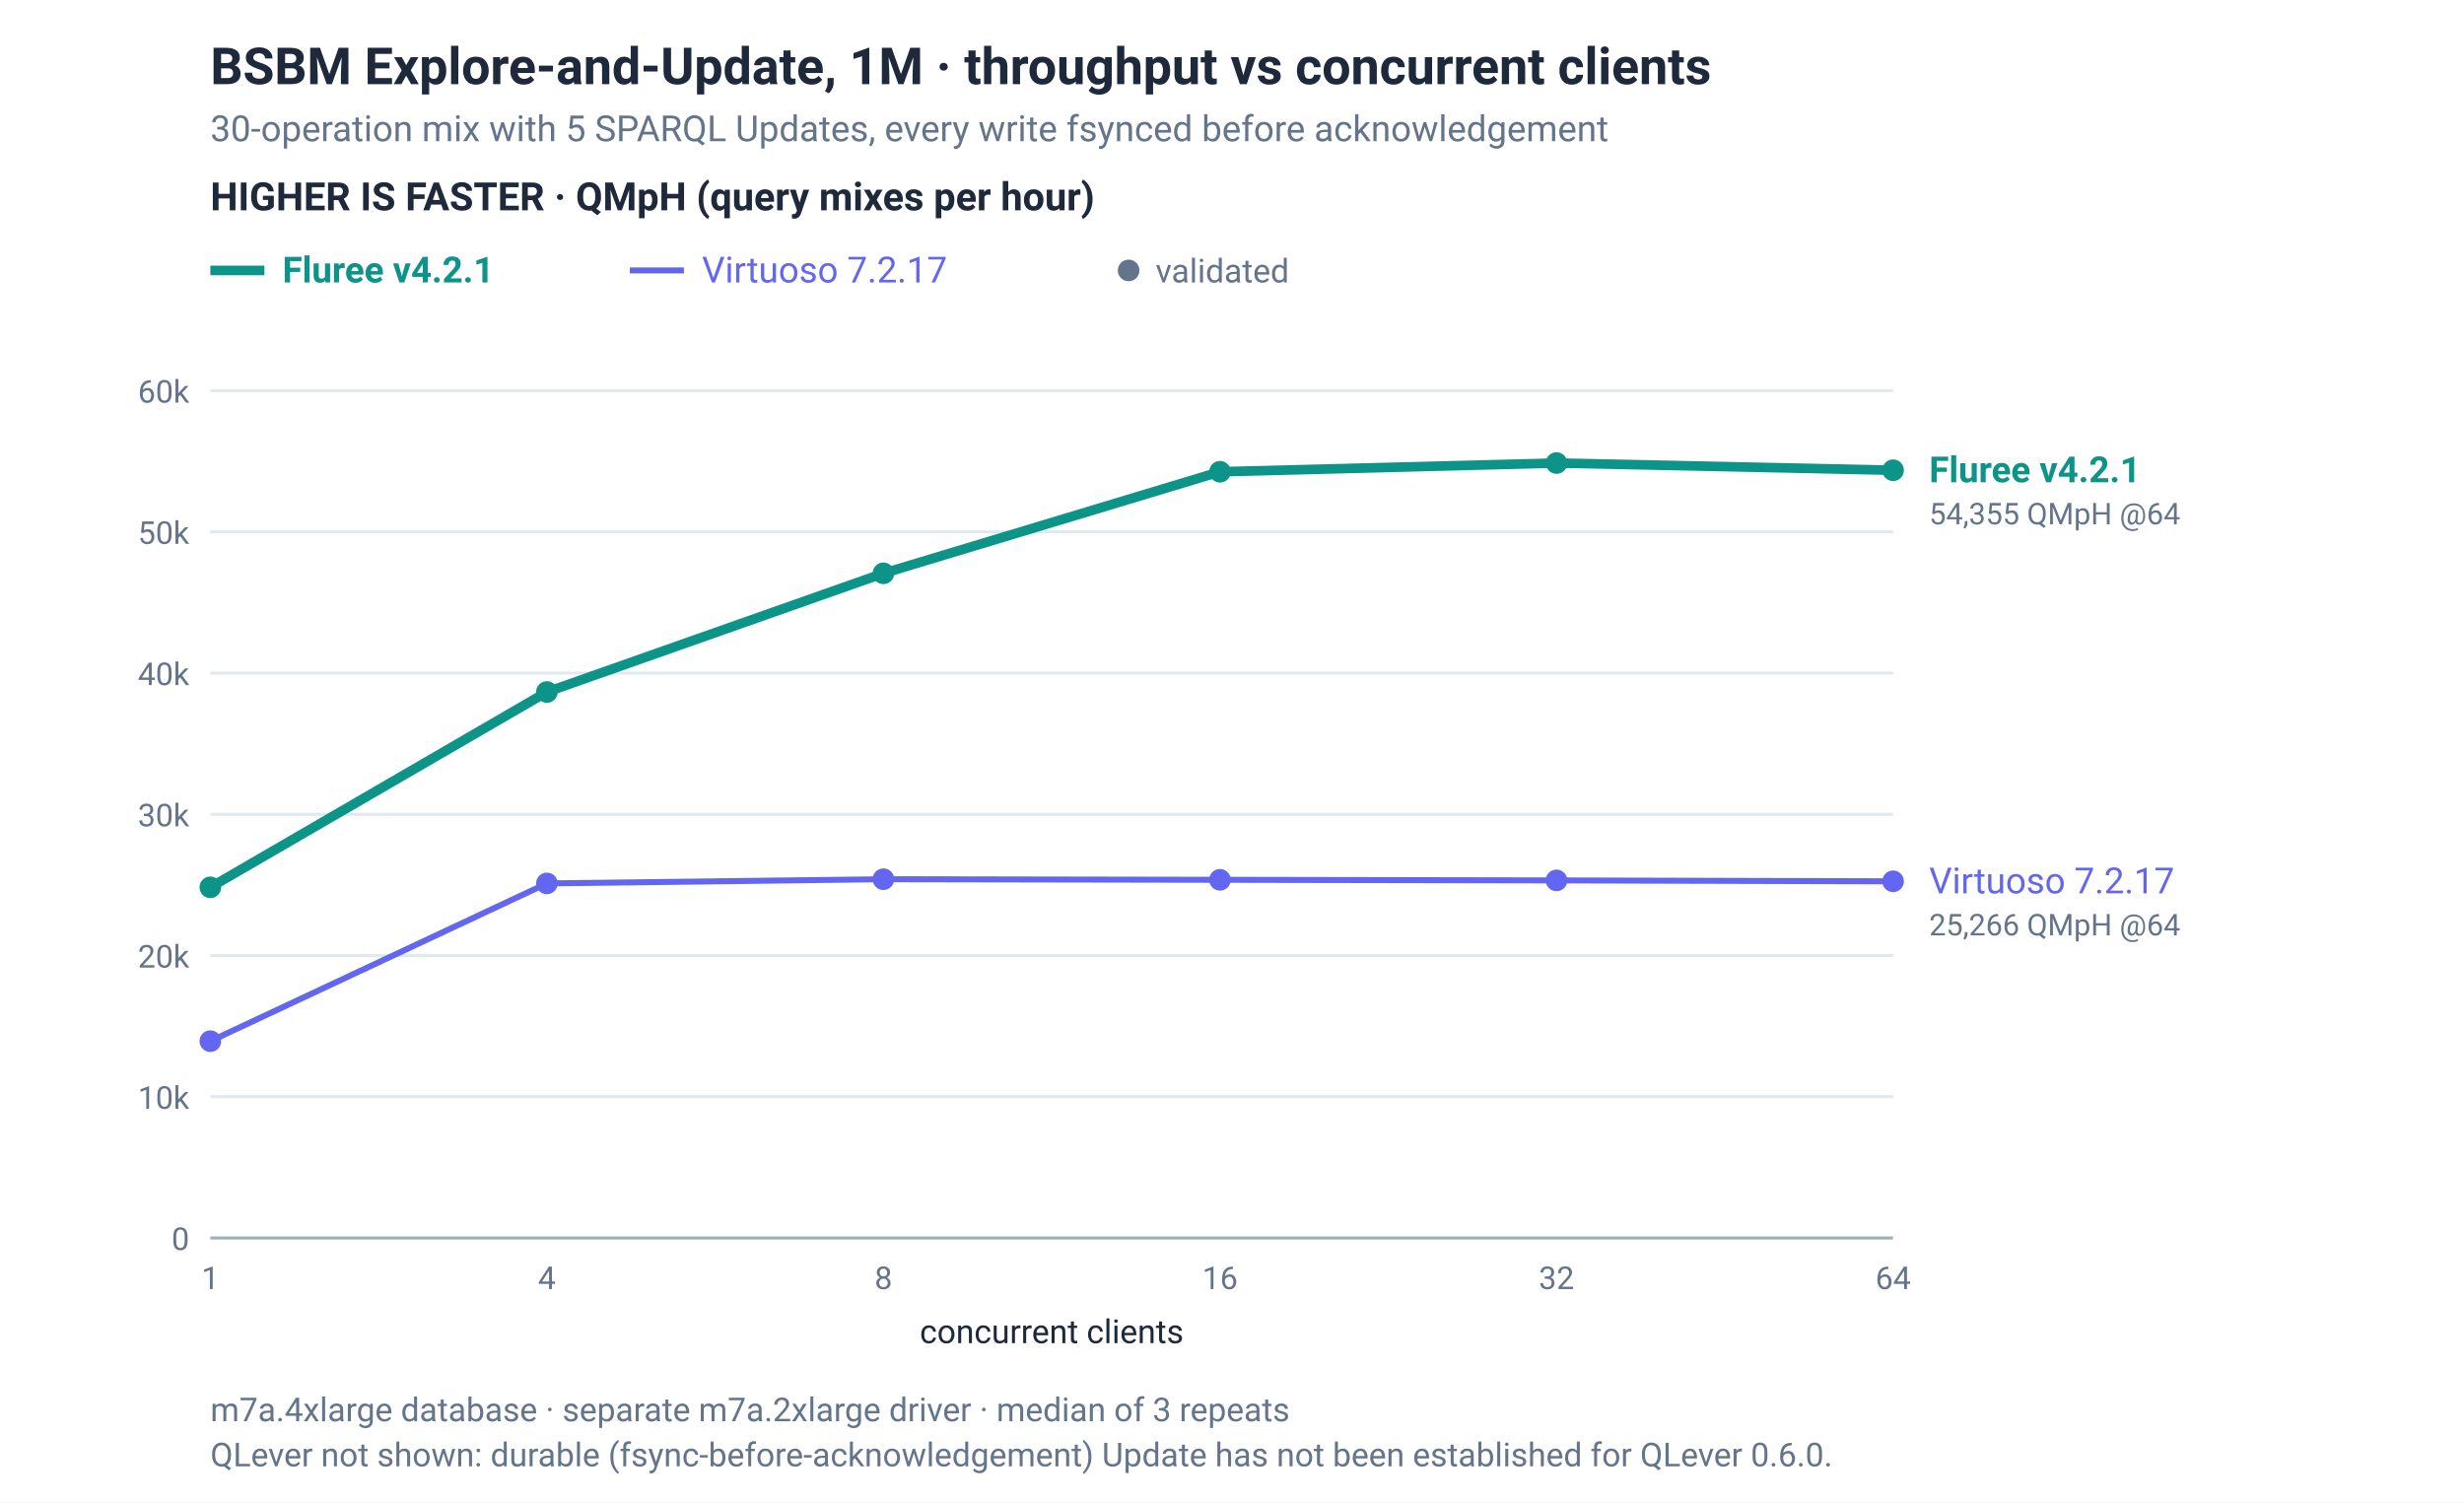
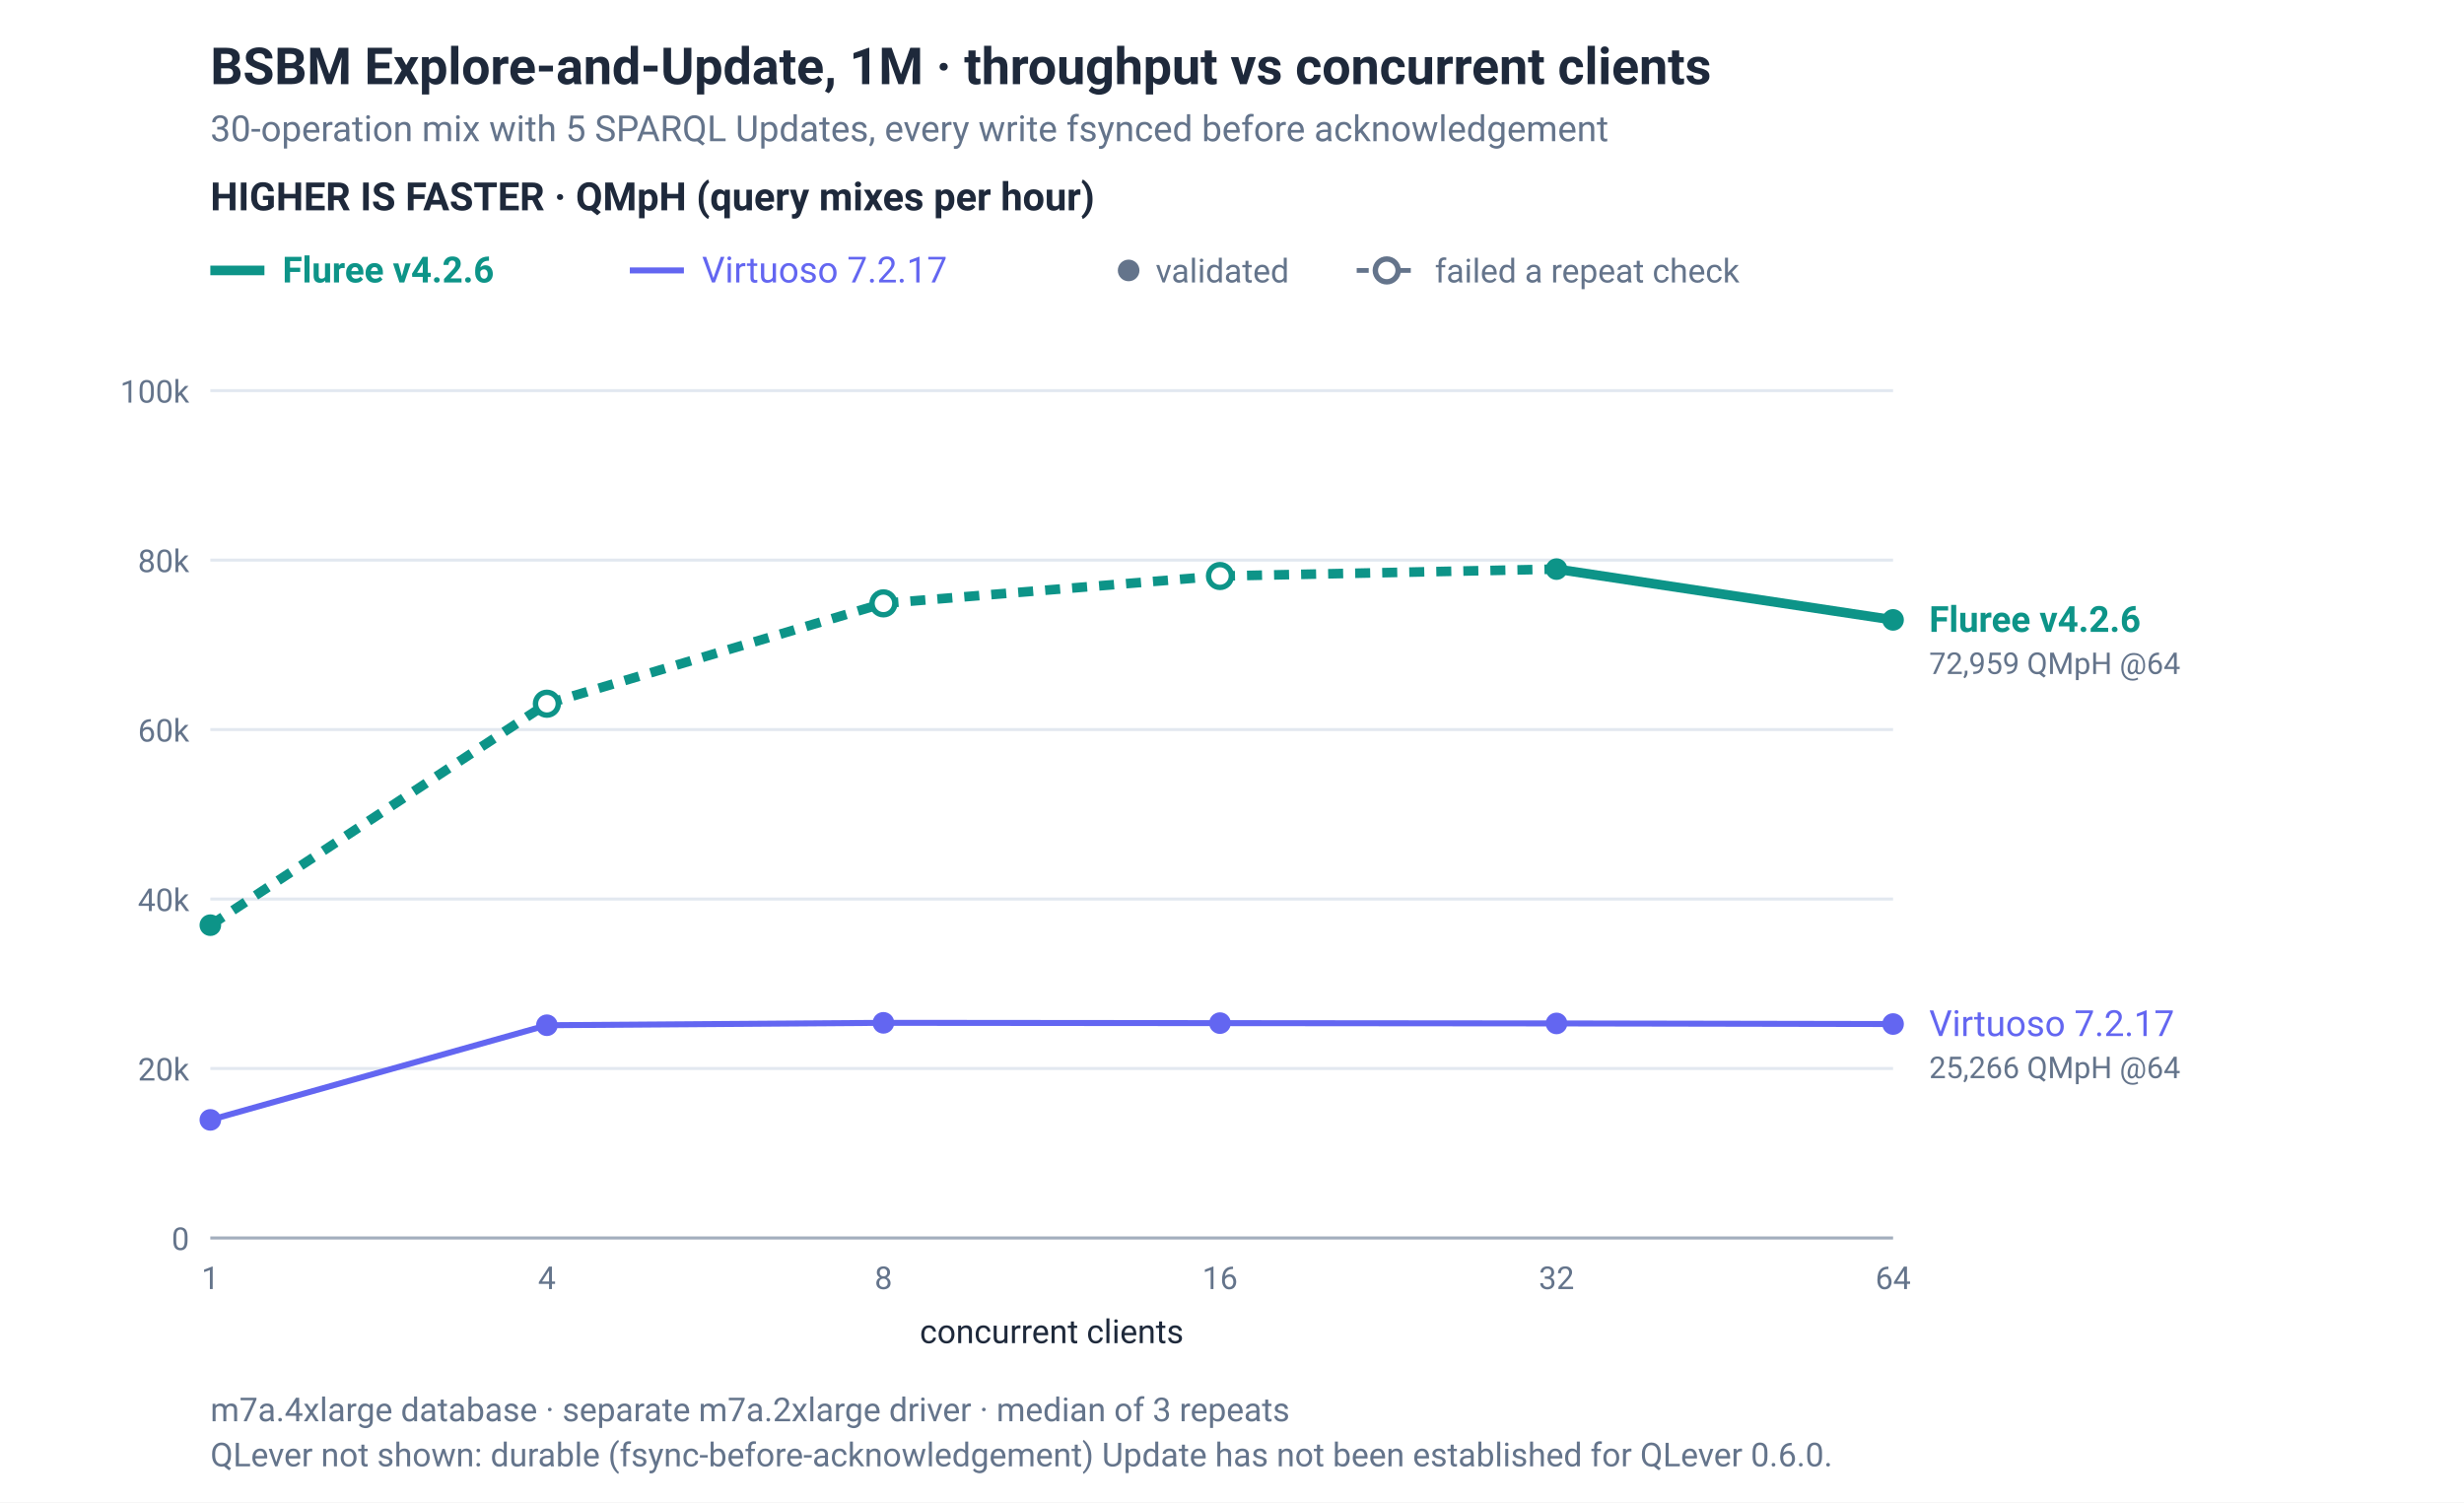
<svg xmlns="http://www.w3.org/2000/svg" width="820" height="500" viewBox="0 0 820 500" font-family="-apple-system,Segoe UI,Roboto,Helvetica,Arial,sans-serif">
  <rect width="820" height="500" fill="white" />
  <text x="70" y="28" font-size="17" font-weight="700" fill="#1e293b">BSBM Explore-and-Update, 1M · throughput vs concurrent clients</text>
  <text x="70" y="47" font-size="12" fill="#64748b">30-operation mix with 5 SPARQL Updates, every write fsynced before acknowledgement</text>
  <text x="70" y="70" font-size="13" font-weight="700" fill="#1e293b">HIGHER IS FASTER · QMpH (query mixes per hour)</text>
  <line x1="70" y1="90" x2="88" y2="90" stroke="#0d9488" stroke-width="3.2" />
-   <text x="94" y="94" font-size="12" font-weight="700" fill="#0d9488">Fluree v4.2.1</text>
+   <text x="94" y="94" font-size="12" font-weight="700" fill="#0d9488">Fluree v4.2.6</text>
  <line x1="209.6" y1="90" x2="227.6" y2="90" stroke="#6366f1" stroke-width="2" />
  <text x="233.6" y="94" font-size="12" font-weight="400" fill="#6366f1">Virtuoso 7.2.17</text>
  <circle cx="375.6" cy="90" r="3.6" fill="#64748b" />
  <text x="384.6" y="94" font-size="11" fill="#64748b">validated</text>
+   <line x1="451.5" y1="90" x2="471.5" y2="90" stroke="#64748b" stroke-width="1.6" stroke-dasharray="4 3" />
+   <circle cx="461.5" cy="90" r="3.8" fill="white" stroke="#64748b" stroke-width="1.8" />
+   <text x="477.5" y="94" font-size="11" fill="#64748b">failed a repeat check</text>
  <line x1="70" y1="412.0" x2="630" y2="412.0" stroke="#e2e8f0" />
  <text x="63" y="416.0" font-size="10.5" fill="#64748b" text-anchor="end">0</text>
-   <line x1="70" y1="365.0" x2="630" y2="365.0" stroke="#e2e8f0" />
-   <text x="63" y="369.0" font-size="10.5" fill="#64748b" text-anchor="end">10k</text>
-   <line x1="70" y1="318.0" x2="630" y2="318.0" stroke="#e2e8f0" />
-   <text x="63" y="322.0" font-size="10.5" fill="#64748b" text-anchor="end">20k</text>
-   <line x1="70" y1="271.0" x2="630" y2="271.0" stroke="#e2e8f0" />
-   <text x="63" y="275.0" font-size="10.5" fill="#64748b" text-anchor="end">30k</text>
-   <line x1="70" y1="224.0" x2="630" y2="224.0" stroke="#e2e8f0" />
-   <text x="63" y="228.0" font-size="10.5" fill="#64748b" text-anchor="end">40k</text>
-   <line x1="70" y1="177.0" x2="630" y2="177.0" stroke="#e2e8f0" />
-   <text x="63" y="181.0" font-size="10.5" fill="#64748b" text-anchor="end">50k</text>
+   <line x1="70" y1="355.6" x2="630" y2="355.6" stroke="#e2e8f0" />
+   <text x="63" y="359.6" font-size="10.5" fill="#64748b" text-anchor="end">20k</text>
+   <line x1="70" y1="299.2" x2="630" y2="299.2" stroke="#e2e8f0" />
+   <text x="63" y="303.2" font-size="10.5" fill="#64748b" text-anchor="end">40k</text>
+   <line x1="70" y1="242.8" x2="630" y2="242.8" stroke="#e2e8f0" />
+   <text x="63" y="246.8" font-size="10.5" fill="#64748b" text-anchor="end">60k</text>
+   <line x1="70" y1="186.4" x2="630" y2="186.4" stroke="#e2e8f0" />
+   <text x="63" y="190.4" font-size="10.5" fill="#64748b" text-anchor="end">80k</text>
  <line x1="70" y1="130.0" x2="630" y2="130.0" stroke="#e2e8f0" />
-   <text x="63" y="134.0" font-size="10.5" fill="#64748b" text-anchor="end">60k</text>
+   <text x="63" y="134.0" font-size="10.5" fill="#64748b" text-anchor="end">100k</text>
  <line x1="70" y1="412" x2="630" y2="412" stroke="#64748b" stroke-opacity="0.5" />
  <text x="70.0" y="429" font-size="10.5" fill="#64748b" text-anchor="middle">1</text>
  <text x="182.0" y="429" font-size="10.5" fill="#64748b" text-anchor="middle">4</text>
  <text x="294.0" y="429" font-size="10.5" fill="#64748b" text-anchor="middle">8</text>
  <text x="406.0" y="429" font-size="10.5" fill="#64748b" text-anchor="middle">16</text>
  <text x="518.0" y="429" font-size="10.5" fill="#64748b" text-anchor="middle">32</text>
  <text x="630.0" y="429" font-size="10.5" fill="#64748b" text-anchor="middle">64</text>
  <text x="350.0" y="447" font-size="11" fill="#1e293b" text-anchor="middle">concurrent clients</text>
-   <line x1="70.0" y1="346.5" x2="182.0" y2="294.0" stroke="#6366f1" stroke-width="2" />
-   <line x1="182.0" y1="294.0" x2="294.0" y2="292.6" stroke="#6366f1" stroke-width="2" />
-   <line x1="294.0" y1="292.6" x2="406.0" y2="292.8" stroke="#6366f1" stroke-width="2" />
-   <line x1="406.0" y1="292.8" x2="518.0" y2="293.0" stroke="#6366f1" stroke-width="2" />
-   <line x1="518.0" y1="293.0" x2="630.0" y2="293.3" stroke="#6366f1" stroke-width="2" />
-   <circle cx="70.0" cy="346.5" r="3.6" fill="#6366f1" />
-   <circle cx="182.0" cy="294.0" r="3.6" fill="#6366f1" />
-   <circle cx="294.0" cy="292.6" r="3.6" fill="#6366f1" />
-   <circle cx="406.0" cy="292.8" r="3.6" fill="#6366f1" />
-   <circle cx="518.0" cy="293.0" r="3.6" fill="#6366f1" />
-   <circle cx="630.0" cy="293.3" r="3.6" fill="#6366f1" />
-   <line x1="70.0" y1="295.3" x2="182.0" y2="230.3" stroke="#0d9488" stroke-width="3.2" />
-   <line x1="182.0" y1="230.3" x2="294.0" y2="190.8" stroke="#0d9488" stroke-width="3.2" />
-   <line x1="294.0" y1="190.8" x2="406.0" y2="157.0" stroke="#0d9488" stroke-width="3.2" />
-   <line x1="406.0" y1="157.0" x2="518.0" y2="154.1" stroke="#0d9488" stroke-width="3.2" />
-   <line x1="518.0" y1="154.1" x2="630.0" y2="156.5" stroke="#0d9488" stroke-width="3.2" />
-   <circle cx="70.0" cy="295.3" r="3.6" fill="#0d9488" />
-   <circle cx="182.0" cy="230.3" r="3.6" fill="#0d9488" />
-   <circle cx="294.0" cy="190.8" r="3.6" fill="#0d9488" />
-   <circle cx="406.0" cy="157.0" r="3.6" fill="#0d9488" />
-   <circle cx="518.0" cy="154.1" r="3.6" fill="#0d9488" />
-   <circle cx="630.0" cy="156.5" r="3.6" fill="#0d9488" />
-   <text x="642" y="160.5" font-size="12" font-weight="700" fill="#0d9488">Fluree v4.2.1</text>
-   <text x="642" y="174.5" font-size="10" fill="#64748b">54,355 QMpH @64</text>
-   <text x="642" y="297.3" font-size="12" font-weight="400" fill="#6366f1">Virtuoso 7.2.17</text>
-   <text x="642" y="311.3" font-size="10" fill="#64748b">25,266 QMpH @64</text>
+   <line x1="70.0" y1="372.7" x2="182.0" y2="341.2" stroke="#6366f1" stroke-width="2" />
+   <line x1="182.0" y1="341.2" x2="294.0" y2="340.4" stroke="#6366f1" stroke-width="2" />
+   <line x1="294.0" y1="340.4" x2="406.0" y2="340.5" stroke="#6366f1" stroke-width="2" />
+   <line x1="406.0" y1="340.5" x2="518.0" y2="340.6" stroke="#6366f1" stroke-width="2" />
+   <line x1="518.0" y1="340.6" x2="630.0" y2="340.8" stroke="#6366f1" stroke-width="2" />
+   <circle cx="70.0" cy="372.7" r="3.6" fill="#6366f1" />
+   <circle cx="182.0" cy="341.2" r="3.6" fill="#6366f1" />
+   <circle cx="294.0" cy="340.4" r="3.6" fill="#6366f1" />
+   <circle cx="406.0" cy="340.5" r="3.6" fill="#6366f1" />
+   <circle cx="518.0" cy="340.6" r="3.6" fill="#6366f1" />
+   <circle cx="630.0" cy="340.8" r="3.6" fill="#6366f1" />
+   <line x1="70.0" y1="307.9" x2="182.0" y2="234.2" stroke="#0d9488" stroke-width="3.2" stroke-dasharray="5 4" />
+   <line x1="182.0" y1="234.2" x2="294.0" y2="200.8" stroke="#0d9488" stroke-width="3.2" stroke-dasharray="5 4" />
+   <line x1="294.0" y1="200.8" x2="406.0" y2="191.7" stroke="#0d9488" stroke-width="3.2" stroke-dasharray="5 4" />
+   <line x1="406.0" y1="191.7" x2="518.0" y2="189.4" stroke="#0d9488" stroke-width="3.2" stroke-dasharray="5 4" />
+   <line x1="518.0" y1="189.4" x2="630.0" y2="206.3" stroke="#0d9488" stroke-width="3.2" />
+   <circle cx="70.0" cy="307.9" r="3.6" fill="#0d9488" />
+   <circle cx="182.0" cy="234.2" r="3.8" fill="white" stroke="#0d9488" stroke-width="1.8" />
+   <circle cx="294.0" cy="200.8" r="3.8" fill="white" stroke="#0d9488" stroke-width="1.8" />
+   <circle cx="406.0" cy="191.7" r="3.8" fill="white" stroke="#0d9488" stroke-width="1.8" />
+   <circle cx="518.0" cy="189.4" r="3.6" fill="#0d9488" />
+   <circle cx="630.0" cy="206.3" r="3.6" fill="#0d9488" />
+   <text x="642" y="210.3" font-size="12" font-weight="700" fill="#0d9488">Fluree v4.2.6</text>
+   <text x="642" y="224.3" font-size="10" fill="#64748b">72,959 QMpH @64</text>
+   <text x="642" y="344.8" font-size="12" font-weight="400" fill="#6366f1">Virtuoso 7.2.17</text>
+   <text x="642" y="358.8" font-size="10" fill="#64748b">25,266 QMpH @64</text>
  <text x="70" y="488" font-size="11" fill="#64748b">QLever not shown: durable (fsync-before-acknowledgement) Update has not been established for QLever 0.6.0.</text>
  <text x="70" y="473" font-size="11" fill="#64748b">m7a.4xlarge database · separate m7a.2xlarge driver · median of 3 repeats</text>
</svg>
